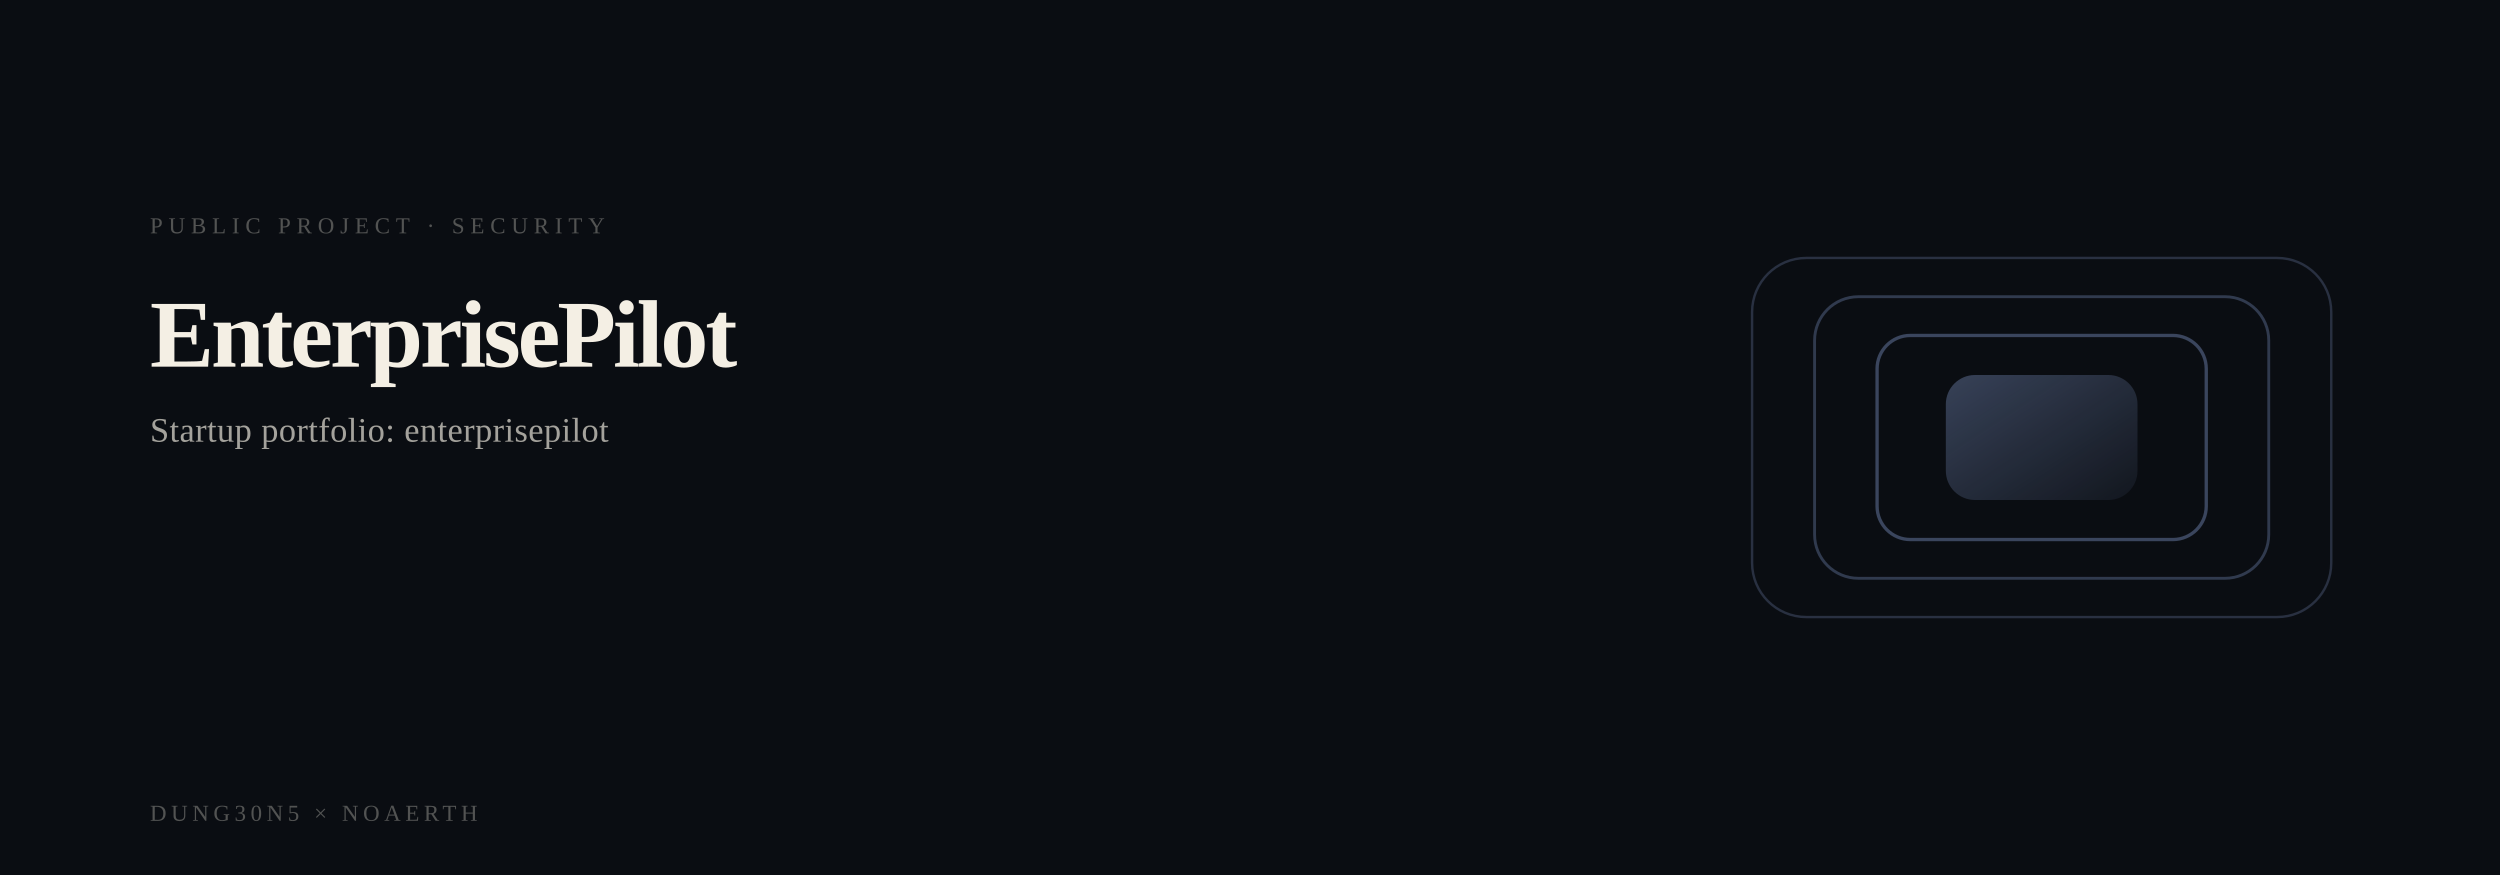
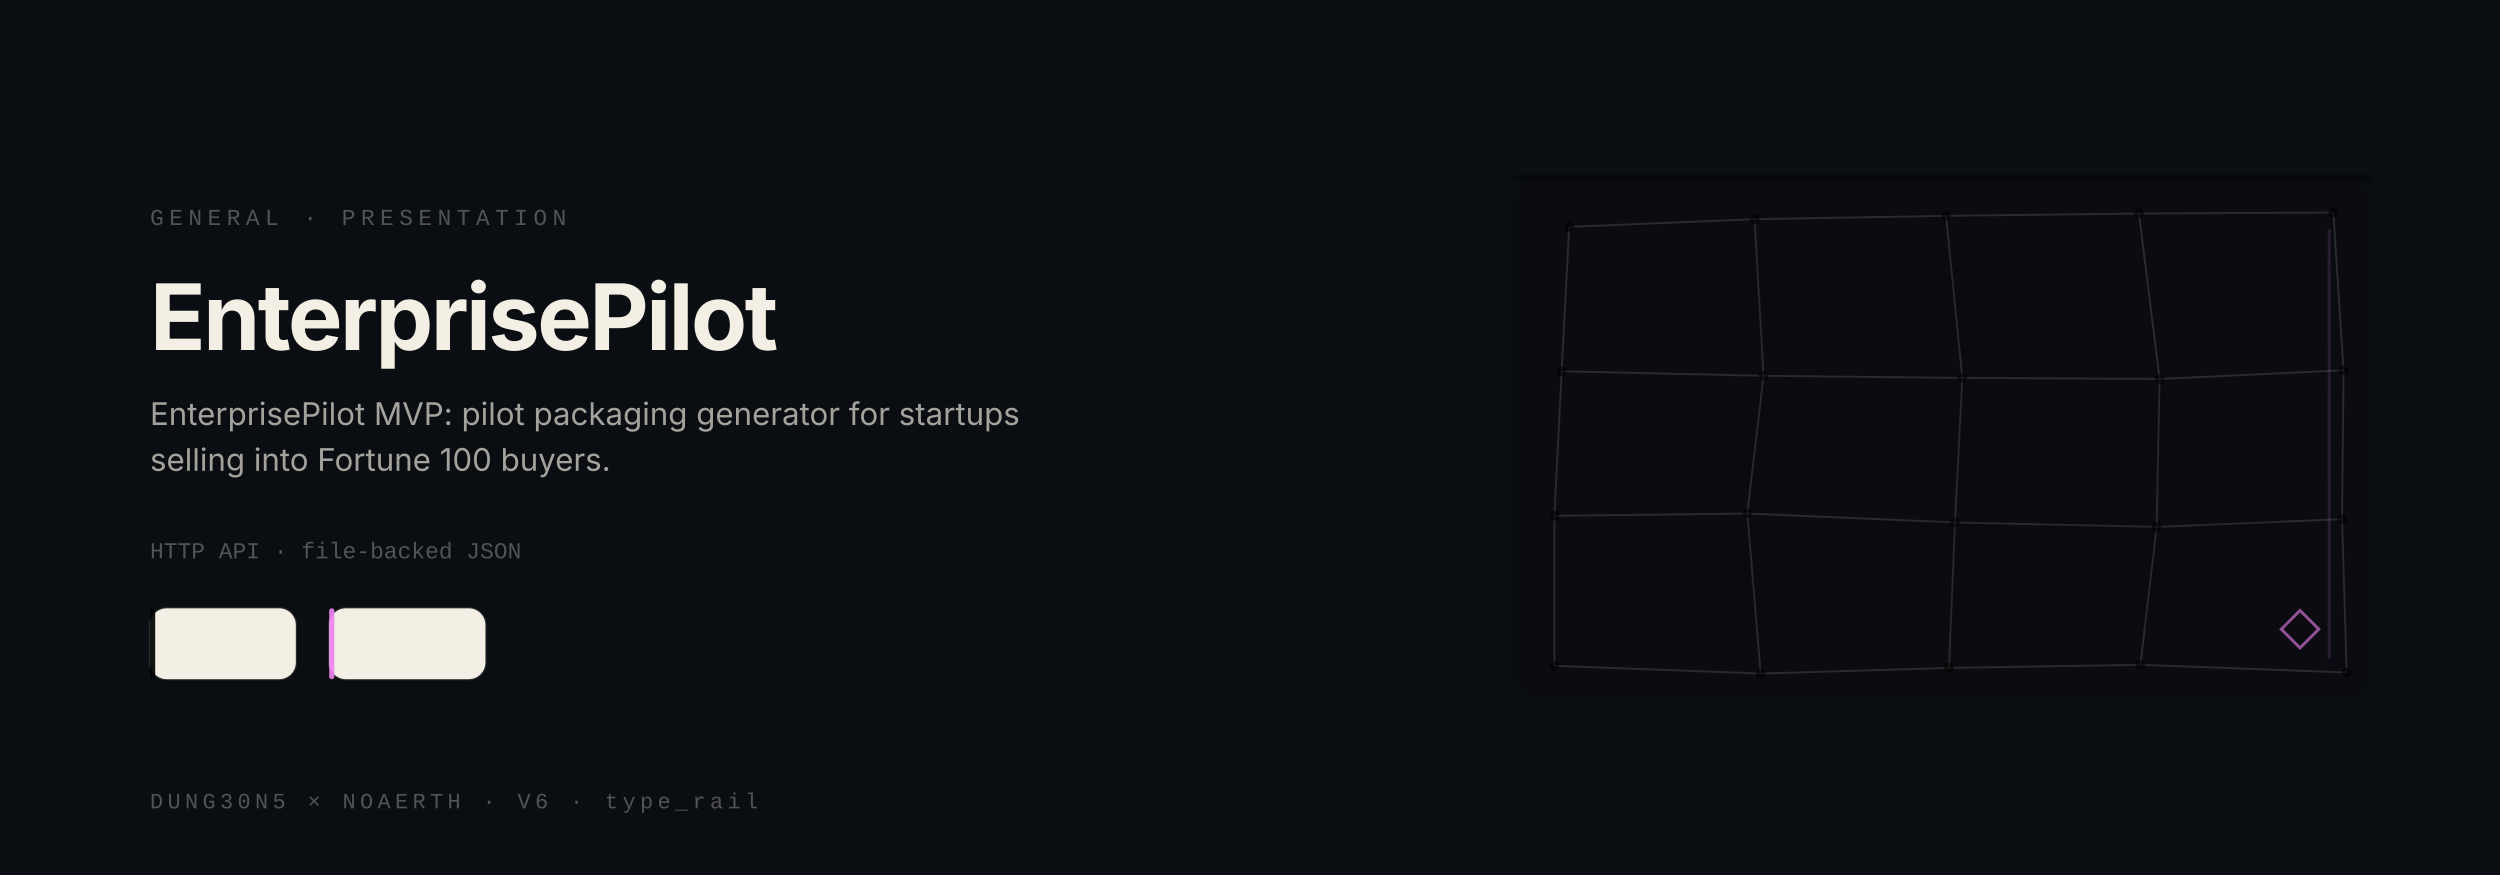
- <svg xmlns="http://www.w3.org/2000/svg" viewBox="0 0 1200 420" width="1200" height="420" role="img" aria-label="EnterprisePilot: gated channels passing through a sealed boundary. Motion depicts records cross a trust boundary, get validated, and are held or rejected.">
-   <defs>
-     <linearGradient id="hero-enterprisepilot-dark-a" x1="0" y1="0" x2="1" y2="1">
-       <stop offset="0" stop-color="#8fa8e0" stop-opacity="0.85" />
-       <stop offset="1" stop-color="#8fa8e0" stop-opacity="0.15" />
-     </linearGradient>
-   </defs>
+ <svg xmlns="http://www.w3.org/2000/svg" viewBox="0 0 1200 420" width="1200" height="420" role="img" aria-label="EnterprisePilot: a composed grid assembles and a sweep resolves it">
  <rect width="1200" height="420" fill="#0a0d12" />
-   <rect x="901" y="161.02" width="158" height="97.96" rx="16" fill="none" stroke="#8fa8e0" stroke-width="1.60" opacity="0.36" />
-   <rect x="871" y="142.42" width="218" height="135.16" rx="21" fill="none" stroke="#8fa8e0" stroke-width="1.38" opacity="0.29" />
-   <rect x="841" y="123.82" width="278" height="172.36" rx="26" fill="none" stroke="#8fa8e0" stroke-width="1.16" opacity="0.23" />
-   <rect x="934" y="180" width="92" height="60" rx="14" fill="url(#hero-enterprisepilot-dark-a)" opacity="0.40" />
-   <text x="72" y="112" fill="#f4efe44f" font-size="11" letter-spacing="2.8">PUBLIC PROJECT · SECURITY</text>
-   <text x="72" y="176" fill="#f4efe4" font-size="46" font-weight="660" letter-spacing="-1.4">EnterprisePilot</text>
-   <text x="72" y="212" fill="#f4efe4a8" font-size="16.5" letter-spacing="0.2">Startup portfolio: enterprisepilot</text>
-   <rect x="72" y="266" width="106" height="40" rx="9" fill="#f4efe4" fill-opacity="0.05" stroke="#f4efe424" stroke-width="1.1" opacity="0">
-     <animate attributeName="opacity" from="0" to="1" dur="0.5s" begin="0.50s" fill="freeze" />
-   </rect>
-   <rect x="72" y="266" width="2.5" height="40" rx="1.2" fill="#8fa8e0" opacity="0">
-     <animate attributeName="opacity" from="0" to="0.9" dur="0.5s" begin="0.50s" fill="freeze" />
-   </rect>
-   <text x="125" y="291" fill="#f4efe4" font-size="11.5" text-anchor="middle" font-family="ui-monospace,SFMono-Regular,Menlo,monospace" opacity="0">request<animate attributeName="opacity" from="0" to="1" dur="0.5s" begin="0.65s" fill="freeze" />
-   </text>
-   <rect x="194" y="266" width="106" height="40" rx="9" fill="#f4efe4" fill-opacity="0.05" stroke="#f4efe424" stroke-width="1.1" opacity="0">
-     <animate attributeName="opacity" from="0" to="1" dur="0.5s" begin="1.00s" fill="freeze" />
-   </rect>
-   <rect x="194" y="266" width="2.5" height="40" rx="1.2" fill="#8fa8e0" opacity="0">
-     <animate attributeName="opacity" from="0" to="0.9" dur="0.5s" begin="1.00s" fill="freeze" />
-   </rect>
-   <text x="247" y="291" fill="#f4efe4" font-size="11.5" text-anchor="middle" font-family="ui-monospace,SFMono-Regular,Menlo,monospace" opacity="0">authenticate<animate attributeName="opacity" from="0" to="1" dur="0.5s" begin="1.15s" fill="freeze" />
-   </text>
-   <rect x="316" y="266" width="106" height="40" rx="9" fill="#f4efe4" fill-opacity="0.05" stroke="#f4efe424" stroke-width="1.1" opacity="0">
-     <animate attributeName="opacity" from="0" to="1" dur="0.5s" begin="1.50s" fill="freeze" />
-   </rect>
-   <rect x="316" y="266" width="2.5" height="40" rx="1.2" fill="#8fa8e0" opacity="0">
-     <animate attributeName="opacity" from="0" to="0.9" dur="0.5s" begin="1.50s" fill="freeze" />
-   </rect>
-   <text x="369" y="291" fill="#f4efe4" font-size="11.5" text-anchor="middle" font-family="ui-monospace,SFMono-Regular,Menlo,monospace" opacity="0">authorise<animate attributeName="opacity" from="0" to="1" dur="0.5s" begin="1.65s" fill="freeze" />
-   </text>
-   <rect x="438" y="266" width="106" height="40" rx="9" fill="#f4efe4" fill-opacity="0.05" stroke="#f4efe424" stroke-width="1.1" opacity="0">
-     <animate attributeName="opacity" from="0" to="1" dur="0.5s" begin="2.00s" fill="freeze" />
-   </rect>
-   <rect x="438" y="266" width="2.5" height="40" rx="1.2" fill="#e7c27a" opacity="0">
-     <animate attributeName="opacity" from="0" to="0.9" dur="0.5s" begin="2.00s" fill="freeze" />
-   </rect>
-   <text x="491" y="291" fill="#f4efe4" font-size="11.5" text-anchor="middle" font-family="ui-monospace,SFMono-Regular,Menlo,monospace" opacity="0">record<animate attributeName="opacity" from="0" to="1" dur="0.5s" begin="2.15s" fill="freeze" />
-   </text>
-   <rect x="560" y="266" width="106" height="40" rx="9" fill="#f4efe4" fill-opacity="0.05" stroke="#f4efe424" stroke-width="1.1" opacity="0">
-     <animate attributeName="opacity" from="0" to="1" dur="0.5s" begin="2.50s" fill="freeze" />
-   </rect>
-   <rect x="560" y="266" width="2.5" height="40" rx="1.2" fill="#e0796b" opacity="0">
-     <animate attributeName="opacity" from="0" to="0.9" dur="0.5s" begin="2.50s" fill="freeze" />
-   </rect>
-   <text x="613" y="291" fill="#f4efe4" font-size="11.5" text-anchor="middle" font-family="ui-monospace,SFMono-Regular,Menlo,monospace" opacity="0">reject<animate attributeName="opacity" from="0" to="1" dur="0.5s" begin="2.65s" fill="freeze" />
-   </text>
-   <text x="72" y="394" fill="#f4efe44f" font-size="11" letter-spacing="2.2">DUNG30N5 × NOAERTH</text>
+   <text x="72" y="108" font-family="ui-monospace, SFMono-Regular, Menlo, Monaco, Consolas, 'Liberation Mono', monospace" font-size="11" letter-spacing="2.6" fill="#f4efe44f">GENERAL · PRESENTATION</text>
+   <text x="72" y="168" font-family="-apple-system, BlinkMacSystemFont, 'Segoe UI', Inter, Helvetica, Arial, sans-serif" font-size="44" font-weight="660" letter-spacing="-1.2" fill="#f4efe4">EnterprisePilot</text>
+   <text x="72" y="204" font-family="-apple-system, BlinkMacSystemFont, 'Segoe UI', Inter, Helvetica, Arial, sans-serif" font-size="15" fill="#f4efe4a8">EnterprisePilot MVP: pilot packaging generator for startups</text>
+   <text x="72" y="226" font-family="-apple-system, BlinkMacSystemFont, 'Segoe UI', Inter, Helvetica, Arial, sans-serif" font-size="15" fill="#f4efe4a8">selling into Fortune 100 buyers.</text>
+   <text x="72" y="268" font-family="ui-monospace, SFMono-Regular, Menlo, Monaco, Consolas, 'Liberation Mono', monospace" font-size="11" fill="#f4efe44f">HTTP API · file-backed JSON</text>
+   <rect x="72.0" y="292.0" width="70.0" height="34.0" rx="8" fill="#f4efe4" stroke="#f4efe424" stroke-width="1.1" />
+   <rect x="72.0" y="292.0" width="2.5" height="34.0" rx="1.2" fill="mint" opacity="0.92" />
+   <text x="107.0" y="314" font-family="ui-monospace, SFMono-Regular, Menlo, Monaco, Consolas, 'Liberation Mono', monospace" font-size="11" fill="#f4efe4" fill-opacity="0.82" text-anchor="middle">pilot</text>
+   <rect x="158.0" y="292.0" width="75.0" height="34.0" rx="8" fill="#f4efe4" stroke="#f4efe424" stroke-width="1.1" />
+   <rect x="158.0" y="292.0" width="2.5" height="34.0" rx="1.2" fill="violet" opacity="0.92" />
+   <text x="195.5" y="314" font-family="ui-monospace, SFMono-Regular, Menlo, Monaco, Consolas, 'Liberation Mono', monospace" font-size="11" fill="#f4efe4" fill-opacity="0.82" text-anchor="middle">pilot/[id]</text>
+   <rect x="726.0" y="84.0" width="412.0" height="252.0" rx="14" fill="mint" fill-opacity="0.04" />
+   <rect x="729.0" y="87.0" width="406.0" height="246.0" rx="12" fill="none" stroke="mint" stroke-width="1" stroke-opacity="0.18" />
+   <line x1="753.2" y1="108.9" x2="842.2" y2="105.2" stroke="#f4efe424" stroke-width="0.9" />
+   <line x1="753.2" y1="108.9" x2="749.6" y2="178.2" stroke="#f4efe424" stroke-width="0.9" />
+   <line x1="842.2" y1="105.2" x2="934.1" y2="103.6" stroke="#f4efe424" stroke-width="0.9" />
+   <line x1="842.2" y1="105.2" x2="846.5" y2="180.4" stroke="#f4efe424" stroke-width="0.9" />
+   <line x1="934.1" y1="103.6" x2="1026.7" y2="102.5" stroke="#f4efe424" stroke-width="0.9" />
+   <line x1="934.1" y1="103.6" x2="941.9" y2="181.4" stroke="#f4efe424" stroke-width="0.9" />
+   <line x1="1026.7" y1="102.5" x2="1120.0" y2="102.0" stroke="#f4efe424" stroke-width="0.9" />
+   <line x1="1026.7" y1="102.5" x2="1036.6" y2="181.9" stroke="#f4efe424" stroke-width="0.9" />
+   <line x1="1120.0" y1="102.0" x2="1124.9" y2="177.7" stroke="#f4efe424" stroke-width="0.9" />
+   <line x1="749.6" y1="178.2" x2="846.5" y2="180.4" stroke="#f4efe424" stroke-width="0.9" />
+   <line x1="749.6" y1="178.2" x2="746.1" y2="247.6" stroke="#f4efe424" stroke-width="0.9" />
+   <line x1="846.5" y1="180.4" x2="941.9" y2="181.4" stroke="#f4efe424" stroke-width="0.9" />
+   <line x1="846.5" y1="180.4" x2="838.7" y2="246.5" stroke="#f4efe424" stroke-width="0.9" />
+   <line x1="941.9" y1="181.4" x2="1036.6" y2="181.9" stroke="#f4efe424" stroke-width="0.9" />
+   <line x1="941.9" y1="181.4" x2="938.4" y2="250.8" stroke="#f4efe424" stroke-width="0.9" />
+   <line x1="1036.6" y1="181.9" x2="1124.9" y2="177.7" stroke="#f4efe424" stroke-width="0.9" />
+   <line x1="1036.6" y1="181.9" x2="1035.2" y2="252.9" stroke="#f4efe424" stroke-width="0.9" />
+   <line x1="1124.9" y1="177.7" x2="1124.2" y2="249.2" stroke="#f4efe424" stroke-width="0.9" />
+   <line x1="746.1" y1="247.6" x2="838.7" y2="246.5" stroke="#f4efe424" stroke-width="0.9" />
+   <line x1="746.1" y1="247.6" x2="746.1" y2="319.6" stroke="#f4efe424" stroke-width="0.9" />
+   <line x1="838.7" y1="246.5" x2="938.4" y2="250.8" stroke="#f4efe424" stroke-width="0.9" />
+   <line x1="838.7" y1="246.5" x2="845.1" y2="323.3" stroke="#f4efe424" stroke-width="0.9" />
+   <line x1="938.4" y1="250.8" x2="1035.2" y2="252.9" stroke="#f4efe424" stroke-width="0.9" />
+   <line x1="938.4" y1="250.8" x2="935.5" y2="320.6" stroke="#f4efe424" stroke-width="0.9" />
+   <line x1="1035.2" y1="252.9" x2="1124.2" y2="249.2" stroke="#f4efe424" stroke-width="0.9" />
+   <line x1="1035.2" y1="252.9" x2="1027.4" y2="319.1" stroke="#f4efe424" stroke-width="0.9" />
+   <line x1="1124.2" y1="249.2" x2="1126.4" y2="322.8" stroke="#f4efe424" stroke-width="0.9" />
+   <line x1="746.1" y1="319.6" x2="845.1" y2="323.3" stroke="#f4efe424" stroke-width="0.9" />
+   <line x1="845.1" y1="323.3" x2="935.5" y2="320.6" stroke="#f4efe424" stroke-width="0.9" />
+   <line x1="935.5" y1="320.6" x2="1027.4" y2="319.1" stroke="#f4efe424" stroke-width="0.9" />
+   <line x1="1027.4" y1="319.1" x2="1126.4" y2="322.8" stroke="#f4efe424" stroke-width="0.9" />
+   <circle cx="753.2" cy="108.9" r="2.4" fill="mint" opacity="0.55" />
+   <circle cx="842.2" cy="105.2" r="2.4" fill="mint" opacity="0.55" />
+   <circle cx="934.1" cy="103.6" r="2.4" fill="mint" opacity="0.55" />
+   <circle cx="1026.7" cy="102.5" r="2.4" fill="mint" opacity="0.55" />
+   <circle cx="1120.0" cy="102.0" r="2.4" fill="mint" opacity="0.55" />
+   <circle cx="749.6" cy="178.2" r="2.4" fill="mint" opacity="0.55" />
+   <circle cx="846.5" cy="180.4" r="2.4" fill="mint" opacity="0.55" />
+   <circle cx="941.9" cy="181.4" r="2.4" fill="mint" opacity="0.55" />
+   <circle cx="1036.6" cy="181.9" r="2.4" fill="mint" opacity="0.55" />
+   <circle cx="1124.9" cy="177.7" r="2.4" fill="mint" opacity="0.55" />
+   <circle cx="746.1" cy="247.6" r="2.4" fill="mint" opacity="0.55" />
+   <circle cx="838.7" cy="246.5" r="2.4" fill="mint" opacity="0.55" />
+   <circle cx="938.4" cy="250.8" r="2.4" fill="mint" opacity="0.55" />
+   <circle cx="1035.2" cy="252.9" r="2.4" fill="mint" opacity="0.55" />
+   <circle cx="1124.2" cy="249.2" r="2.4" fill="mint" opacity="0.55" />
+   <circle cx="746.1" cy="319.6" r="2.4" fill="mint" opacity="0.55" />
+   <circle cx="845.1" cy="323.3" r="2.4" fill="mint" opacity="0.55" />
+   <circle cx="935.5" cy="320.6" r="2.4" fill="mint" opacity="0.55" />
+   <circle cx="1027.4" cy="319.1" r="2.4" fill="mint" opacity="0.55" />
+   <circle cx="1126.4" cy="322.8" r="2.4" fill="mint" opacity="0.55" />
+   <rect x="726.0" y="84.0" width="412.0" height="3" rx="1.5" fill="mint" opacity="0.35" />
+   <path d="M1095.0 302.0 l9 -9 l9 9 l-9 9 z" fill="none" stroke="violet" stroke-width="1.4" opacity="0.6" />
+   <rect x="754" y="118" width="50" height="52" rx="8" fill="mint" fill-opacity="0.08" stroke="mint" stroke-width="1" stroke-opacity="0.4" opacity="0.85" />
+   <rect x="828" y="118" width="64" height="52" rx="8" fill="mint" fill-opacity="0.08" stroke="mint" stroke-width="1" stroke-opacity="0.4" opacity="0.85" />
+   <rect x="902" y="118" width="64" height="52" rx="8" fill="mint" fill-opacity="0.08" stroke="mint" stroke-width="1" stroke-opacity="0.4" opacity="0.85" />
+   <rect x="976" y="118" width="50" height="52" rx="8" fill="mint" fill-opacity="0.08" stroke="mint" stroke-width="1" stroke-opacity="0.4" opacity="0.85" />
+   <rect x="1050" y="118" width="64" height="52" rx="8" fill="mint" fill-opacity="0.08" stroke="mint" stroke-width="1" stroke-opacity="0.4" opacity="0.85" />
+   <rect x="754" y="184" width="64" height="52" rx="8" fill="mint" fill-opacity="0.08" stroke="mint" stroke-width="1" stroke-opacity="0.4" opacity="0.85" />
+   <rect x="828" y="184" width="64" height="52" rx="8" fill="mint" fill-opacity="0.08" stroke="mint" stroke-width="1" stroke-opacity="0.4" opacity="0.85" />
+   <rect x="902" y="184" width="50" height="52" rx="8" fill="mint" fill-opacity="0.08" stroke="mint" stroke-width="1" stroke-opacity="0.4" opacity="0.85" />
+   <rect x="976" y="184" width="64" height="52" rx="8" fill="mint" fill-opacity="0.08" stroke="mint" stroke-width="1" stroke-opacity="0.4" opacity="0.85" />
+   <rect x="1050" y="184" width="64" height="52" rx="8" fill="mint" fill-opacity="0.08" stroke="mint" stroke-width="1" stroke-opacity="0.4" opacity="0.85" />
+   <rect x="754" y="250" width="64" height="52" rx="8" fill="mint" fill-opacity="0.08" stroke="mint" stroke-width="1" stroke-opacity="0.4" opacity="0.85" />
+   <rect x="828" y="250" width="50" height="52" rx="8" fill="mint" fill-opacity="0.08" stroke="mint" stroke-width="1" stroke-opacity="0.4" opacity="0.85" />
+   <rect x="902" y="250" width="64" height="52" rx="8" fill="mint" fill-opacity="0.08" stroke="mint" stroke-width="1" stroke-opacity="0.4" opacity="0.85" />
+   <rect x="976" y="250" width="64" height="52" rx="8" fill="mint" fill-opacity="0.08" stroke="mint" stroke-width="1" stroke-opacity="0.4" opacity="0.85" />
+   <rect x="1050" y="250" width="50" height="52" rx="8" fill="mint" fill-opacity="0.08" stroke="mint" stroke-width="1" stroke-opacity="0.4" opacity="0.85" />
+   <line x1="1118" y1="110" x2="1118" y2="316" stroke="violet" stroke-width="1.4" opacity="0.14" />
+   <text x="72" y="388" font-family="ui-monospace, SFMono-Regular, Menlo, Monaco, Consolas, 'Liberation Mono', monospace" font-size="10.5" letter-spacing="2.1" fill="#f4efe44f">DUNG30N5 × NOAERTH · V6 · type_rail</text>
</svg>
